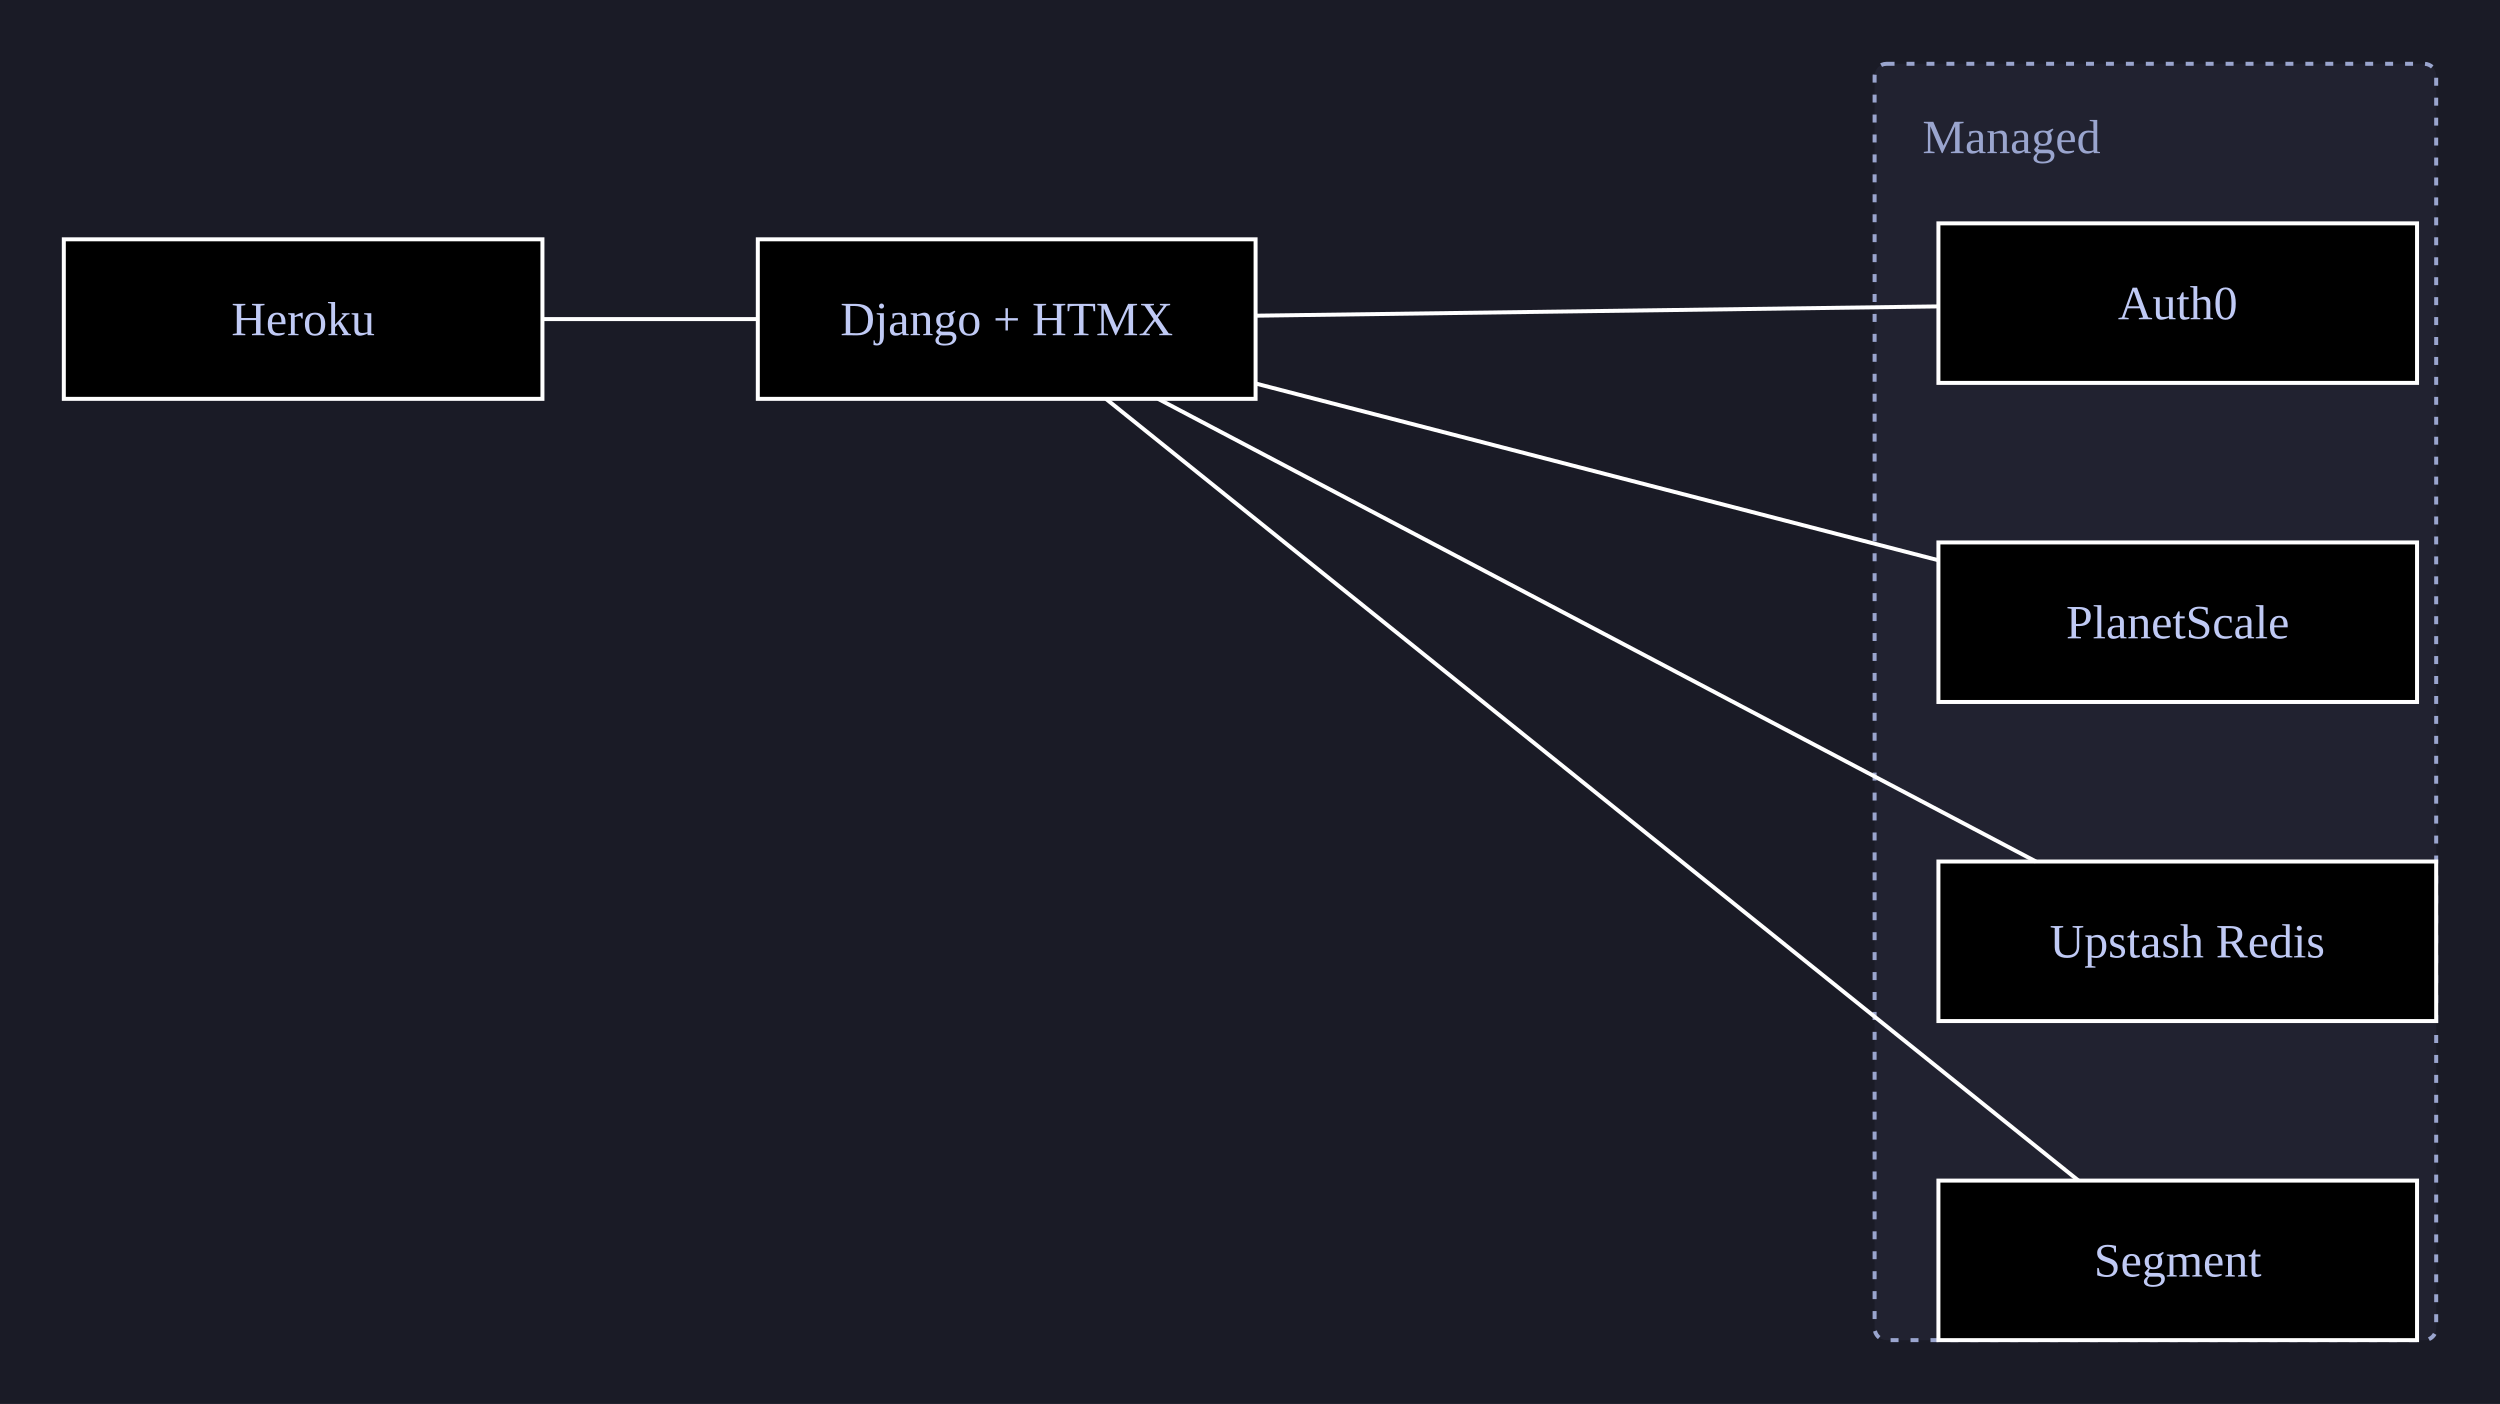
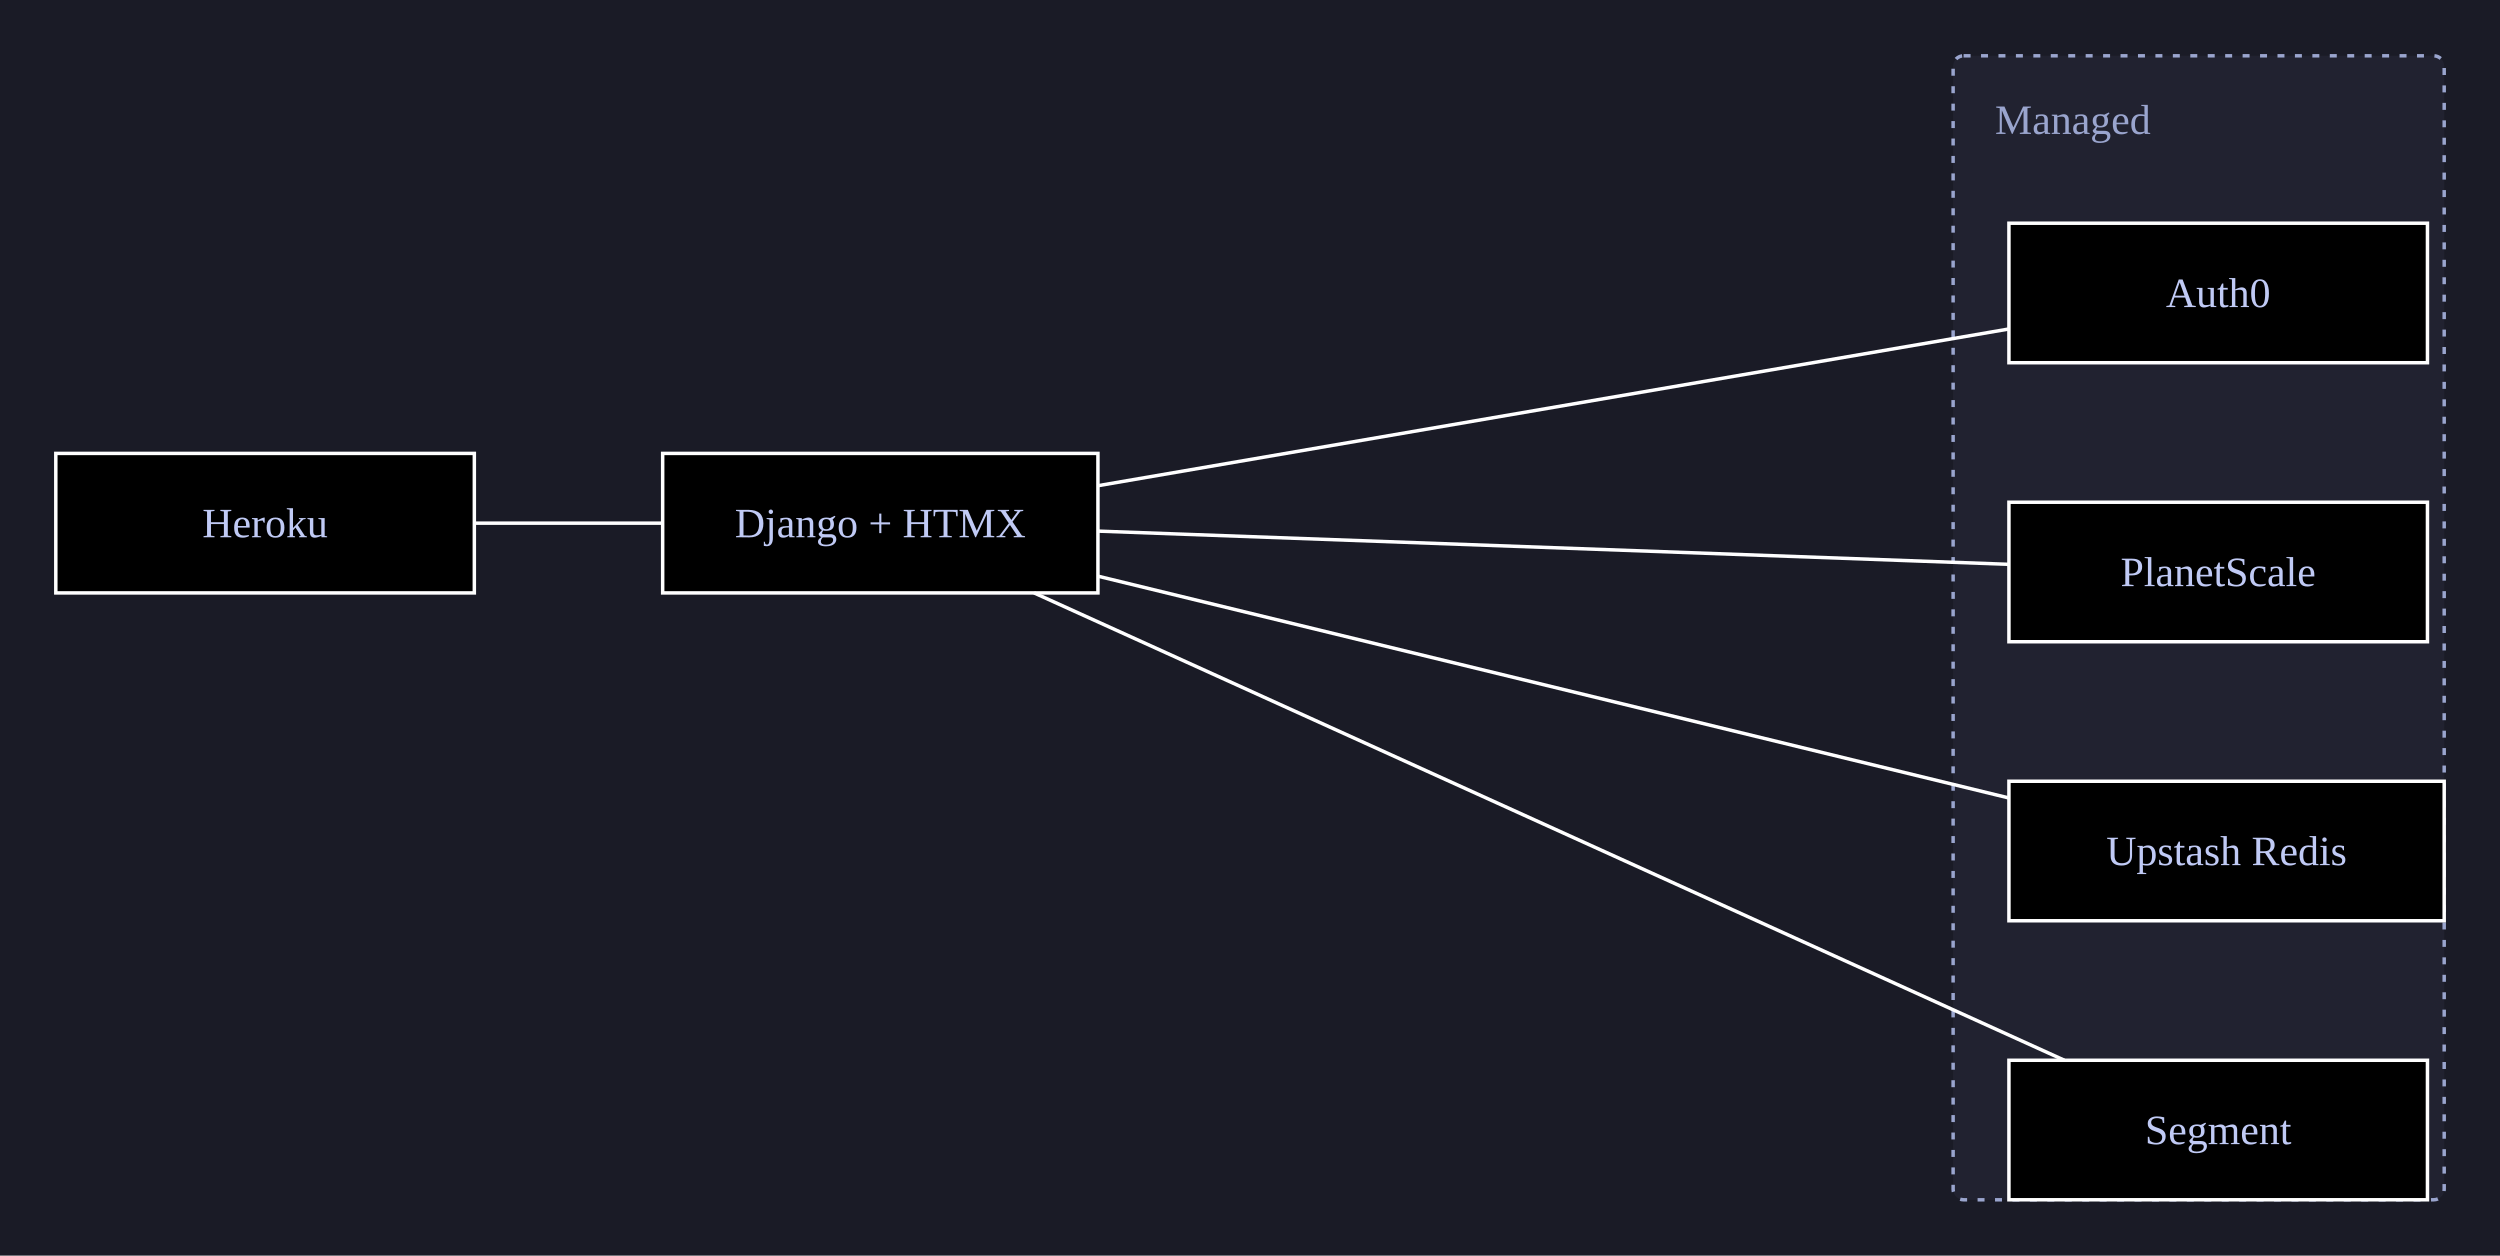
- <svg xmlns="http://www.w3.org/2000/svg" viewBox="0.00 0.00 626.80 352.00" width="626.80" height="352.00">
-   <rect x="0.00" y="0.00" width="626.80" height="352.00" fill="#1a1b26" />
+ <svg xmlns="http://www.w3.org/2000/svg" viewBox="0.00 0.00 716.80 360.00" width="716.80" height="360.00">
+   <rect x="0.00" y="0.00" width="716.80" height="360.00" fill="#1a1b26" />
  <g id="group-hosted" data-element-id="hosted" data-kind="group">
-     <rect x="470.00" y="16.00" width="140.80" height="320.00" rx="3.00" fill="#9aa5ce" fill-opacity="0.06" stroke="#9aa5ce" stroke-width="1.00" stroke-dasharray="2,3" />
-     <text x="482.00" y="38.40" text-anchor="start" fill="#9aa5ce">
-       <tspan x="482.00" dy="0">Managed</tspan>
-     </text>
-   </g>
-   <g id="node-analytics" data-element-id="analytics" data-kind="node">
-     <rect x="486.00" y="296.00" width="120.00" height="40.00" rx="0.00" fill="#000000" stroke="#FFFFFF" />
-     <text x="546.00" y="316.00" text-anchor="middle" dominant-baseline="central" fill="#c0caf5">
-       <tspan x="546.00" dy="0">Segment</tspan>
+     <rect x="560.00" y="16.00" width="140.80" height="328.00" rx="3.00" fill="#9aa5ce" fill-opacity="0.06" stroke="#9aa5ce" stroke-width="1.00" stroke-dasharray="2,3" />
+     <text x="572.00" y="38.40" text-anchor="start" fill="#9aa5ce">
+       <tspan x="572.00" dy="0">Managed</tspan>
    </text>
  </g>
  <g id="node-app" data-element-id="app" data-kind="node">
-     <rect x="190.00" y="60.00" width="124.80" height="40.00" rx="0.00" fill="#000000" stroke="#FFFFFF" />
-     <text x="252.40" y="80.00" text-anchor="middle" dominant-baseline="central" fill="#c0caf5">
+     <rect x="190.00" y="130.00" width="124.80" height="40.00" rx="0.00" fill="#000000" stroke="#FFFFFF" />
+     <text x="252.40" y="150.00" text-anchor="middle" dominant-baseline="central" fill="#c0caf5">
      <tspan x="252.40" dy="0">Django + HTMX</tspan>
    </text>
  </g>
-   <g id="node-auth" data-element-id="auth" data-kind="node">
-     <rect x="486.00" y="56.00" width="120.00" height="40.00" rx="0.00" fill="#000000" stroke="#FFFFFF" />
-     <text x="546.00" y="76.00" text-anchor="middle" dominant-baseline="central" fill="#c0caf5">
-       <tspan x="546.00" dy="0">Auth0</tspan>
+   <g id="node-auth0" data-element-id="auth0" data-kind="node">
+     <rect x="576.00" y="64.00" width="120.00" height="40.00" rx="0.00" fill="#000000" stroke="#FFFFFF" />
+     <text x="636.00" y="84.00" text-anchor="middle" dominant-baseline="central" fill="#c0caf5">
+       <tspan x="636.00" dy="0">Auth0</tspan>
    </text>
  </g>
-   <g id="node-cache" data-element-id="cache" data-kind="node">
-     <rect x="486.00" y="216.00" width="124.80" height="40.00" rx="0.00" fill="#000000" stroke="#FFFFFF" />
-     <text x="548.40" y="236.00" text-anchor="middle" dominant-baseline="central" fill="#c0caf5">
-       <tspan x="548.40" dy="0">Upstash Redis</tspan>
-     </text>
-   </g>
-   <g id="node-db" data-element-id="db" data-kind="node">
-     <rect x="486.00" y="136.00" width="120.00" height="40.00" rx="0.00" fill="#000000" stroke="#FFFFFF" />
-     <text x="546.00" y="156.00" text-anchor="middle" dominant-baseline="central" fill="#c0caf5">
-       <tspan x="546.00" dy="0">PlanetScale</tspan>
-     </text>
-   </g>
-   <g id="node-web" data-element-id="web" data-kind="node">
-     <rect x="16.00" y="60.00" width="120.00" height="40.00" rx="0.00" fill="#000000" stroke="#FFFFFF" />
-     <text x="76.00" y="80.00" text-anchor="middle" dominant-baseline="central" fill="#c0caf5">
+   <g id="node-heroku" data-element-id="heroku" data-kind="node">
+     <rect x="16.00" y="130.00" width="120.00" height="40.00" rx="0.00" fill="#000000" stroke="#FFFFFF" />
+     <text x="76.00" y="150.00" text-anchor="middle" dominant-baseline="central" fill="#c0caf5">
      <tspan x="76.00" dy="0">Heroku</tspan>
    </text>
  </g>
-   <g id="edge-app__analytics" data-element-id="app__analytics" data-kind="edge">
-     <path d="M 277.28,100.00 L 521.12,296.00" fill="none" stroke="transparent" stroke-width="12" style="pointer-events: stroke" />
-     <path d="M 277.28,100.00 L 521.12,296.00" fill="none" stroke="#FFFFFF" stroke-width="1.00" />
+   <g id="node-planetscale" data-element-id="planetscale" data-kind="node">
+     <rect x="576.00" y="144.00" width="120.00" height="40.00" rx="0.00" fill="#000000" stroke="#FFFFFF" />
+     <text x="636.00" y="164.00" text-anchor="middle" dominant-baseline="central" fill="#c0caf5">
+       <tspan x="636.00" dy="0">PlanetScale</tspan>
+     </text>
  </g>
-   <g id="edge-app__auth" data-element-id="app__auth" data-kind="edge">
-     <path d="M 314.80,79.15 L 486.00,76.82" fill="none" stroke="transparent" stroke-width="12" style="pointer-events: stroke" />
-     <path d="M 314.80,79.15 L 486.00,76.82" fill="none" stroke="#FFFFFF" stroke-width="1.00" />
+   <g id="node-segment" data-element-id="segment" data-kind="node">
+     <rect x="576.00" y="304.00" width="120.00" height="40.00" rx="0.00" fill="#000000" stroke="#FFFFFF" />
+     <text x="636.00" y="324.00" text-anchor="middle" dominant-baseline="central" fill="#c0caf5">
+       <tspan x="636.00" dy="0">Segment</tspan>
+     </text>
  </g>
-   <g id="edge-app__cache" data-element-id="app__cache" data-kind="edge">
-     <path d="M 290.35,100.00 L 510.45,216.00" fill="none" stroke="transparent" stroke-width="12" style="pointer-events: stroke" />
-     <path d="M 290.35,100.00 L 510.45,216.00" fill="none" stroke="#FFFFFF" stroke-width="1.00" />
+   <g id="node-upstash" data-element-id="upstash" data-kind="node">
+     <rect x="576.00" y="224.00" width="124.80" height="40.00" rx="0.00" fill="#000000" stroke="#FFFFFF" />
+     <text x="638.40" y="244.00" text-anchor="middle" dominant-baseline="central" fill="#c0caf5">
+       <tspan x="638.40" dy="0">Upstash Redis</tspan>
+     </text>
  </g>
-   <g id="edge-app__db" data-element-id="app__db" data-kind="edge">
-     <path d="M 314.80,96.15 L 486.00,140.47" fill="none" stroke="transparent" stroke-width="12" style="pointer-events: stroke" />
-     <path d="M 314.80,96.15 L 486.00,140.47" fill="none" stroke="#FFFFFF" stroke-width="1.00" />
+   <g id="edge-app__auth0" data-element-id="app__auth0" data-kind="edge">
+     <path d="M 314.80,139.26 L 576.00,94.32" fill="none" stroke="transparent" stroke-width="12" style="pointer-events: stroke" />
+     <path d="M 314.80,139.26 L 576.00,94.32" fill="none" stroke="#FFFFFF" stroke-width="1.00" />
  </g>
-   <g id="edge-web__app" data-element-id="web__app" data-kind="edge">
-     <path d="M 136.00,80.00 L 190.00,80.00" fill="none" stroke="transparent" stroke-width="12" style="pointer-events: stroke" />
-     <path d="M 136.00,80.00 L 190.00,80.00" fill="none" stroke="#FFFFFF" stroke-width="1.00" />
+   <g id="edge-app__planetscale" data-element-id="app__planetscale" data-kind="edge">
+     <path d="M 314.80,152.28 L 576.00,161.81" fill="none" stroke="transparent" stroke-width="12" style="pointer-events: stroke" />
+     <path d="M 314.80,152.28 L 576.00,161.81" fill="none" stroke="#FFFFFF" stroke-width="1.00" />
+   </g>
+   <g id="edge-app__segment" data-element-id="app__segment" data-kind="edge">
+     <path d="M 296.49,170.00 L 591.91,304.00" fill="none" stroke="transparent" stroke-width="12" style="pointer-events: stroke" />
+     <path d="M 296.49,170.00 L 591.91,304.00" fill="none" stroke="#FFFFFF" stroke-width="1.00" />
+   </g>
+   <g id="edge-app__upstash" data-element-id="app__upstash" data-kind="edge">
+     <path d="M 314.80,165.20 L 576.00,228.80" fill="none" stroke="transparent" stroke-width="12" style="pointer-events: stroke" />
+     <path d="M 314.80,165.20 L 576.00,228.80" fill="none" stroke="#FFFFFF" stroke-width="1.00" />
+   </g>
+   <g id="edge-heroku__app" data-element-id="heroku__app" data-kind="edge">
+     <path d="M 136.00,150.00 L 190.00,150.00" fill="none" stroke="transparent" stroke-width="12" style="pointer-events: stroke" />
+     <path d="M 136.00,150.00 L 190.00,150.00" fill="none" stroke="#FFFFFF" stroke-width="1.00" />
  </g>
</svg>
